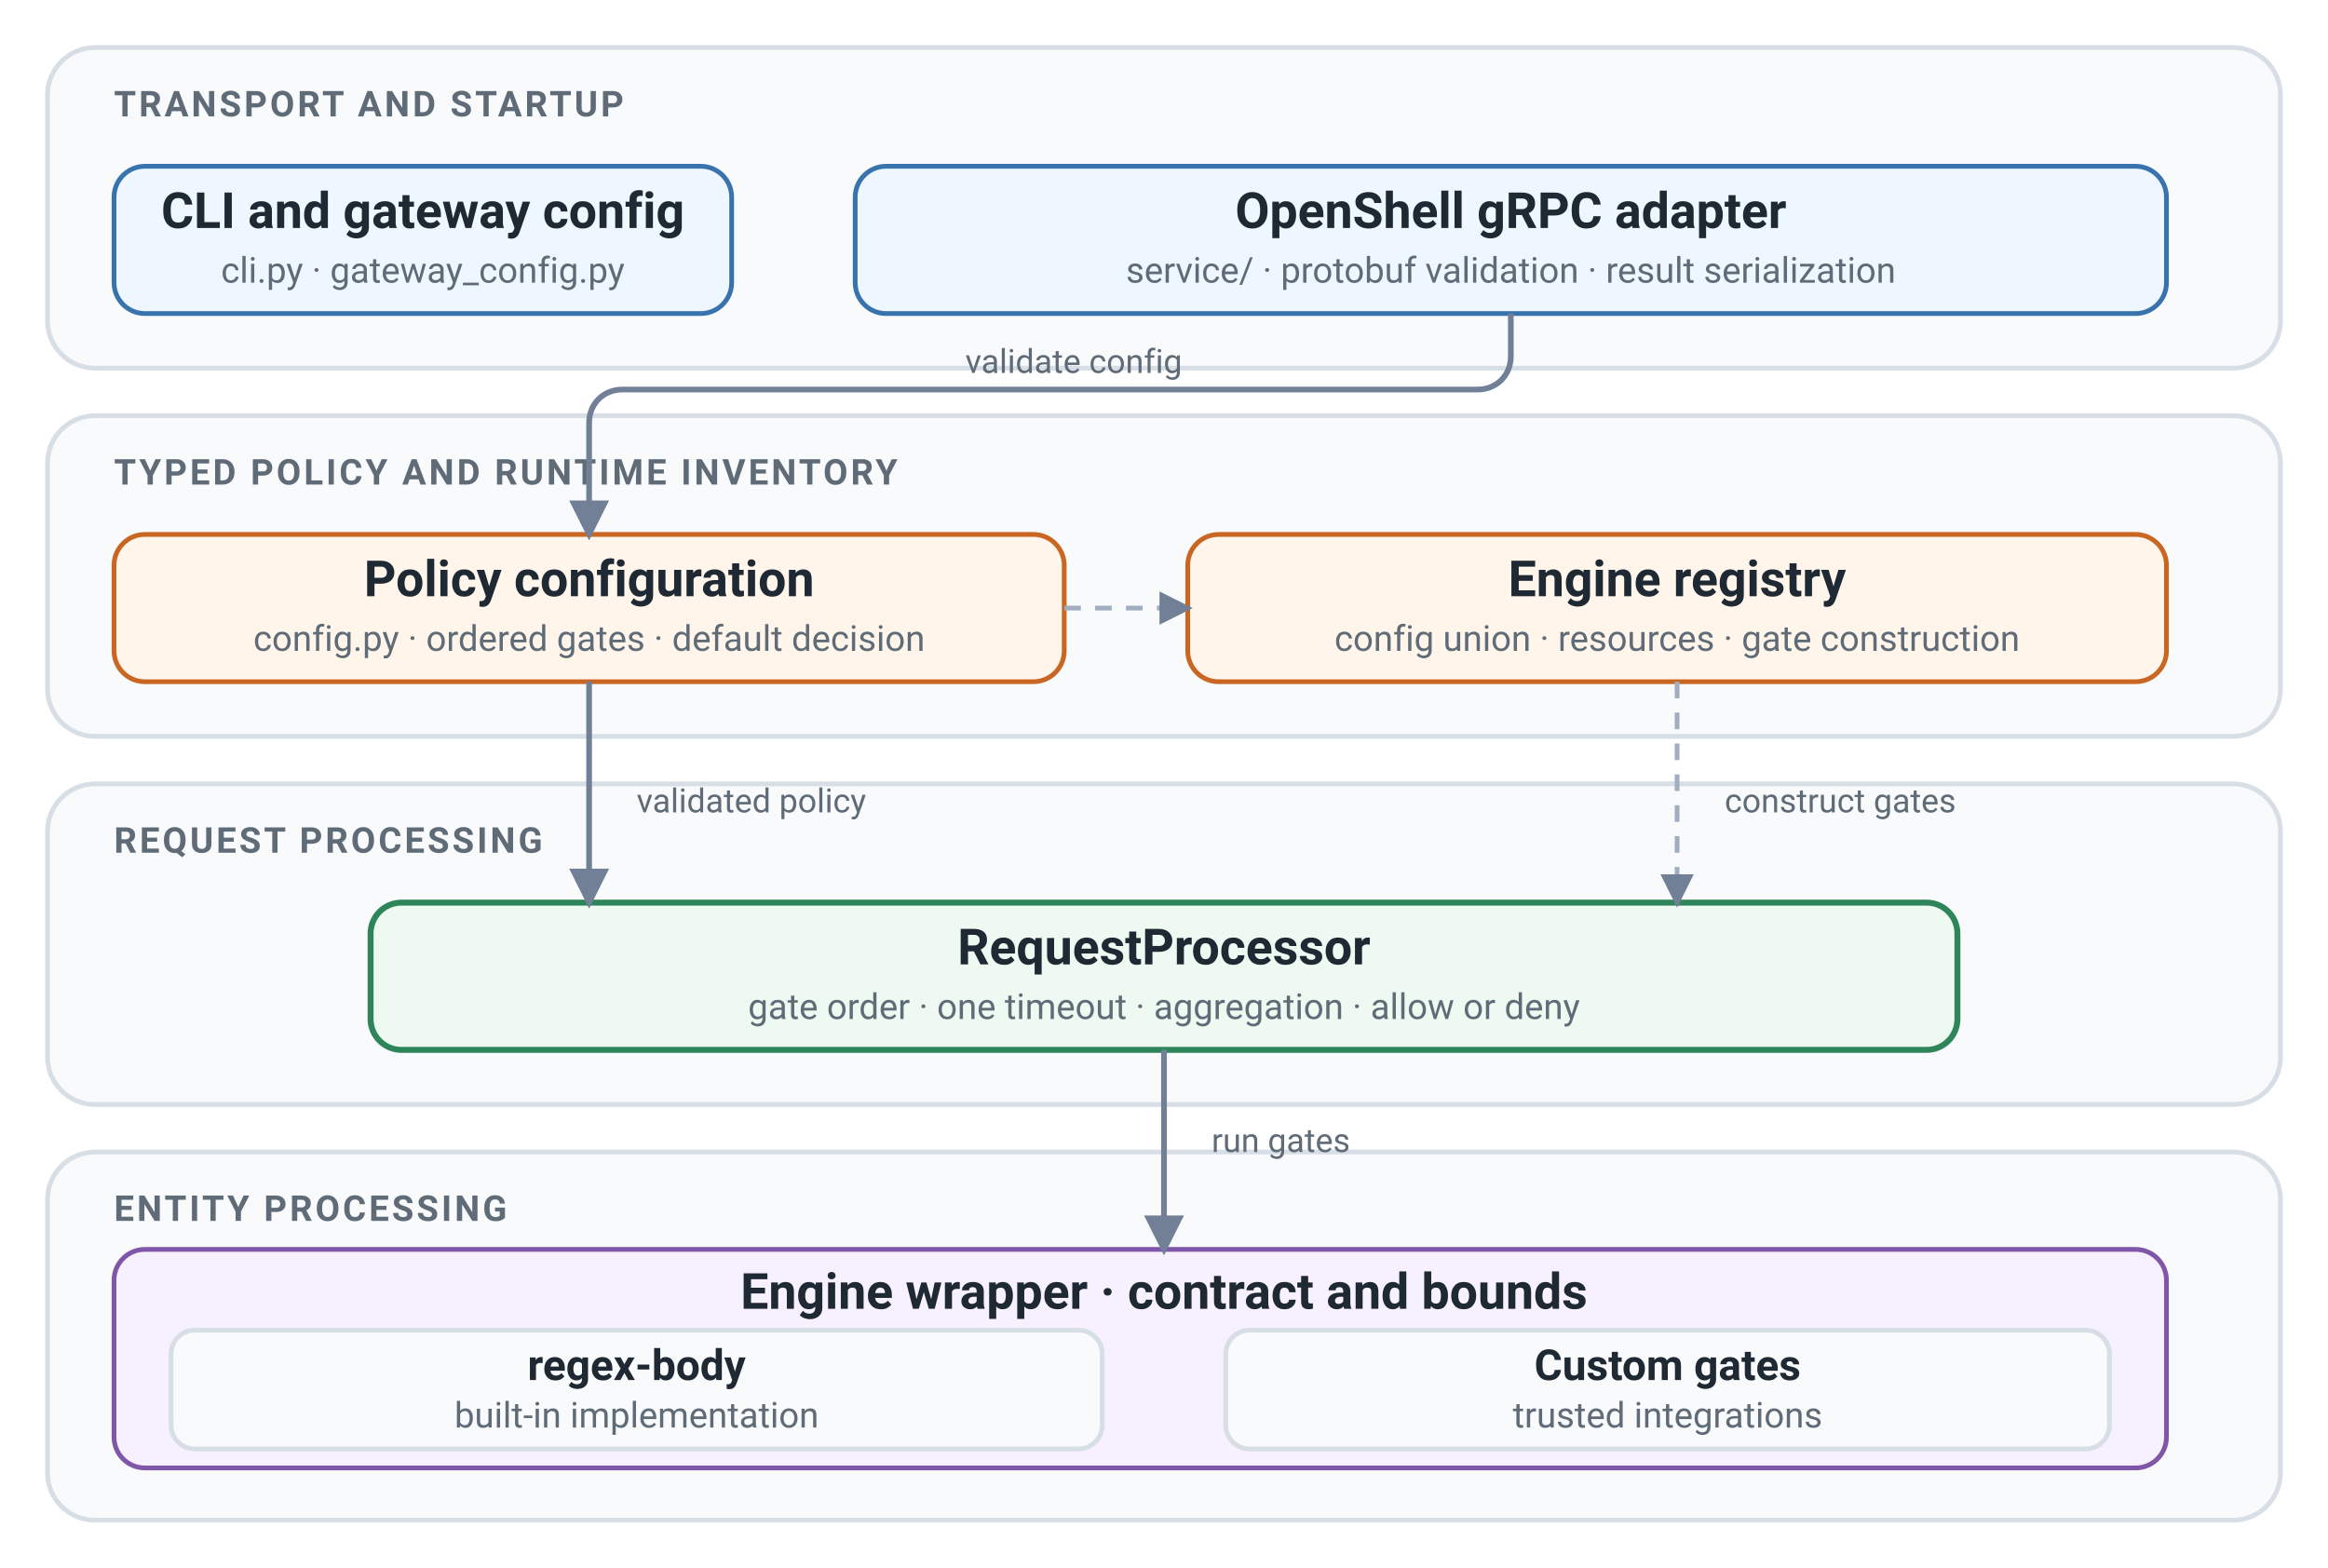
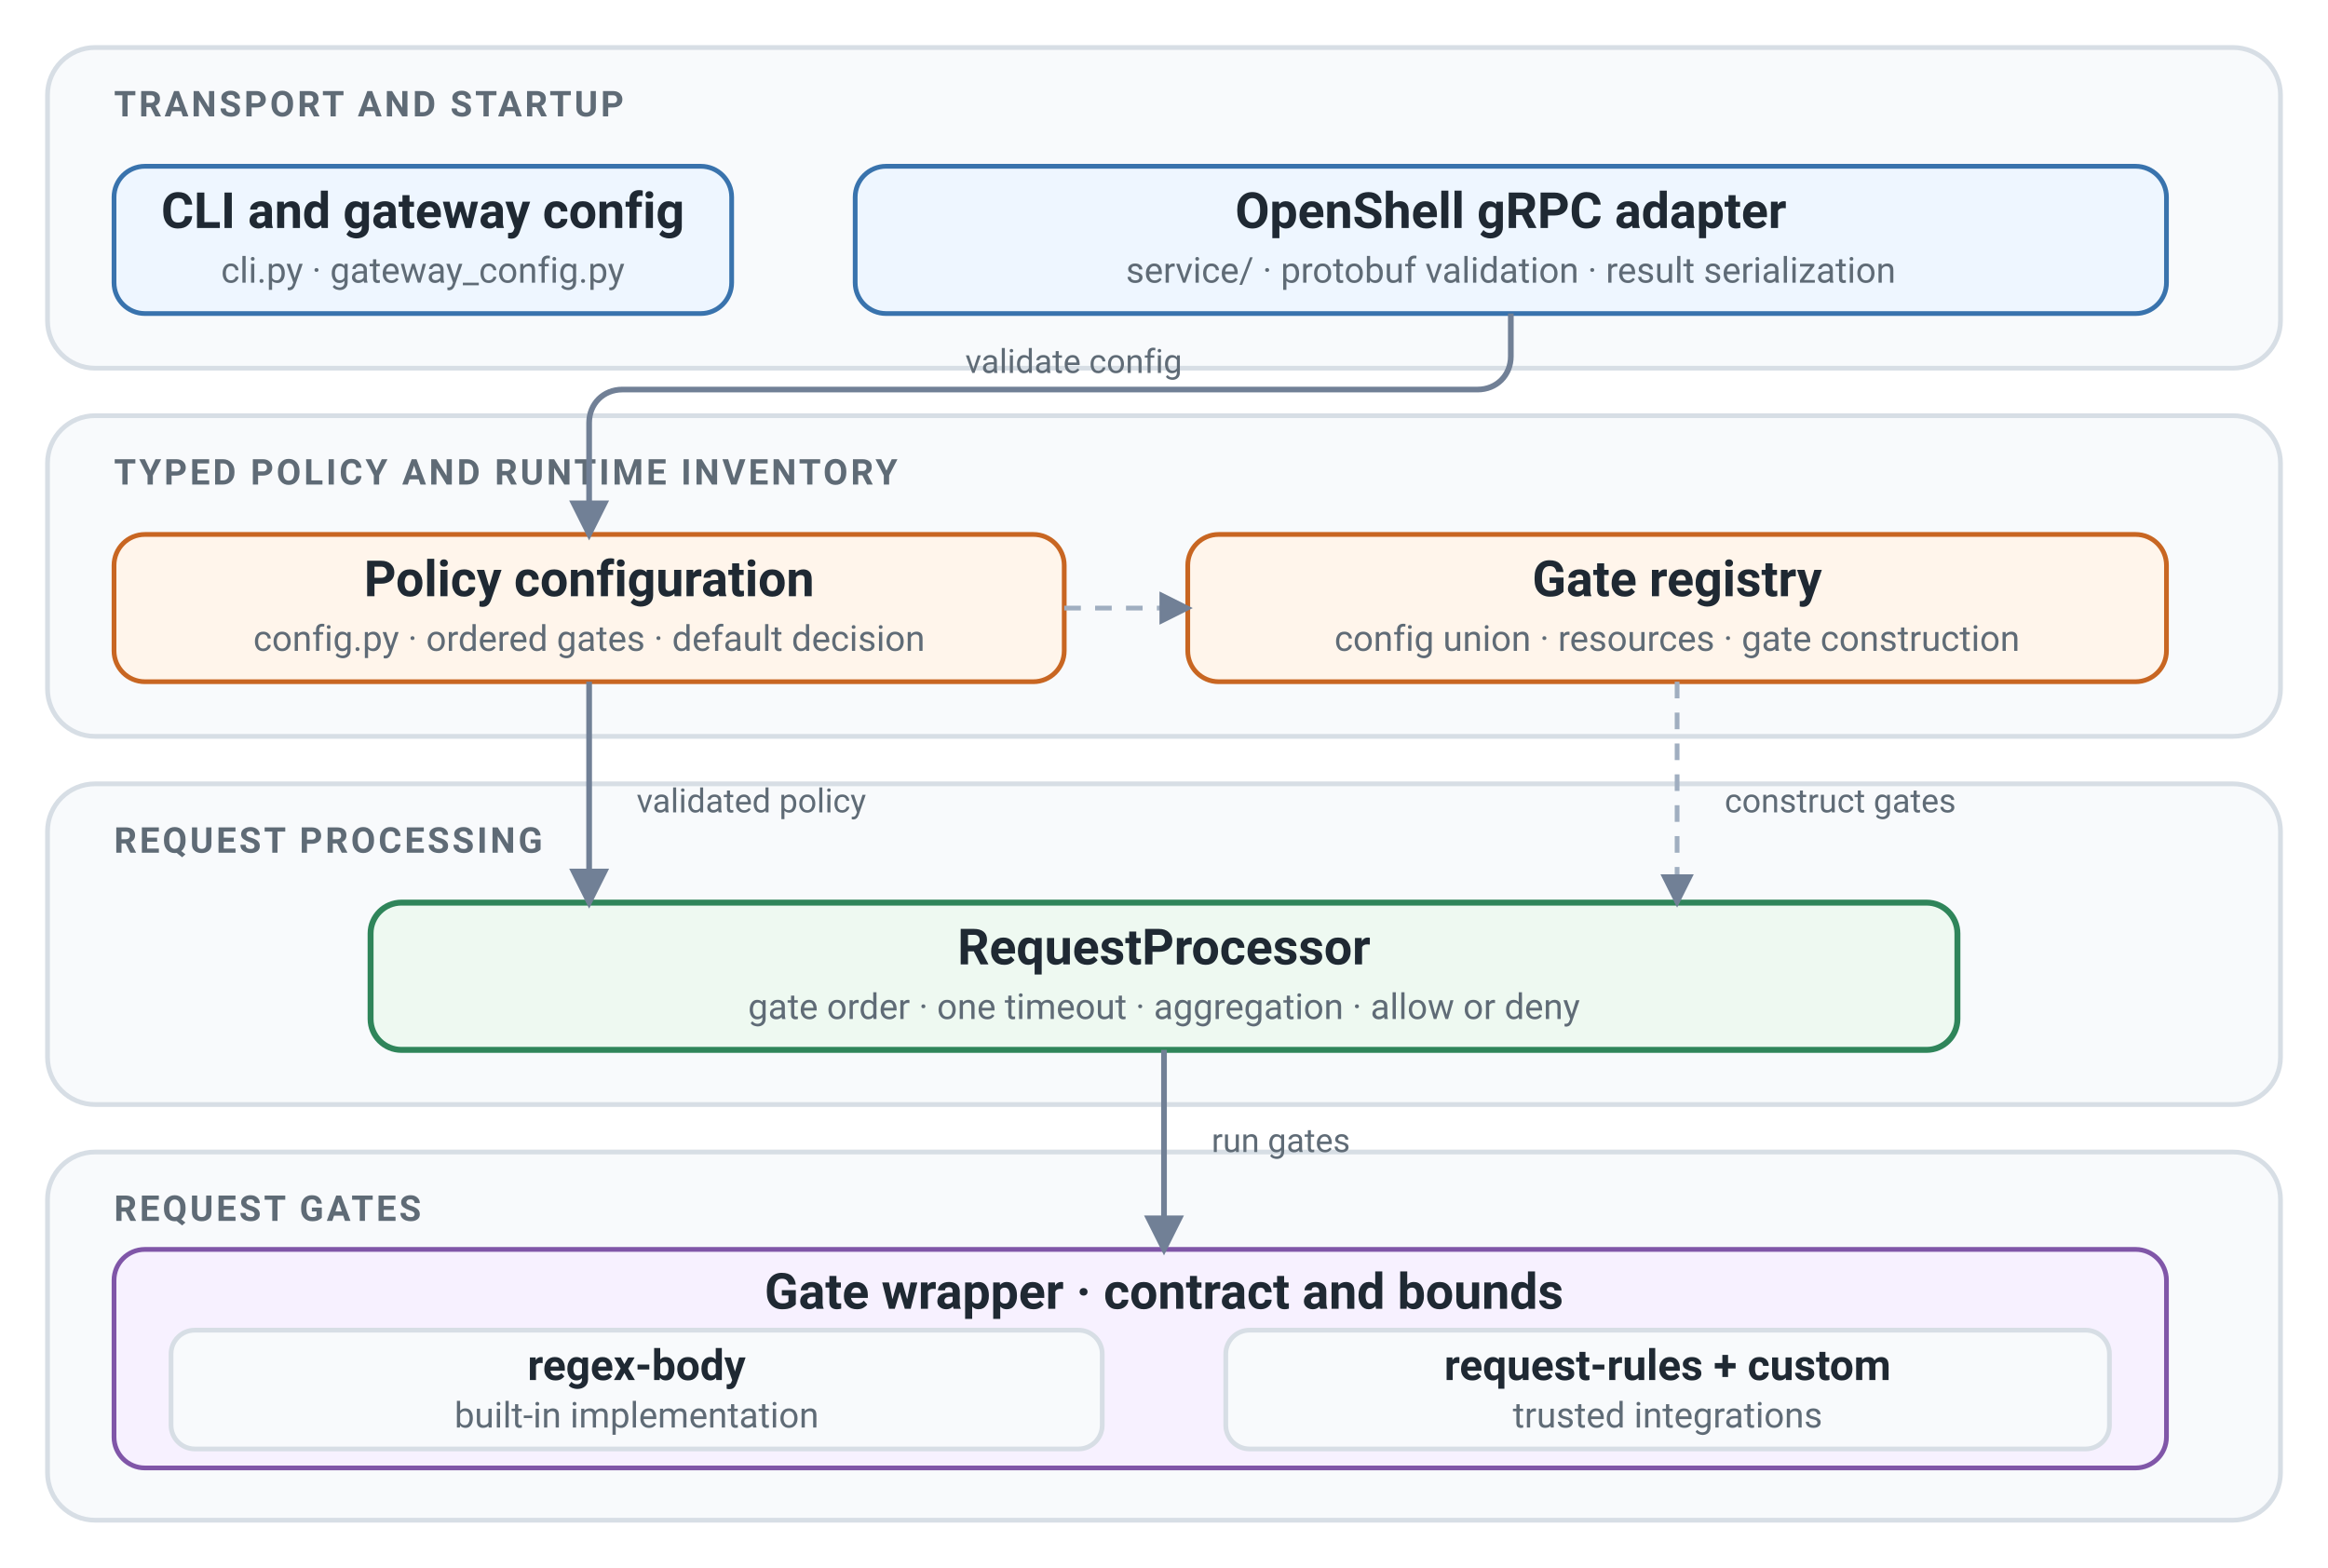
<svg xmlns="http://www.w3.org/2000/svg" viewBox="0 0 980 660" role="img" aria-labelledby="title description">
  <defs>
    <style>
      text{font-family:-apple-system,BlinkMacSystemFont,"Segoe UI",Roboto,Helvetica,Arial,sans-serif;fill:#1f2933}
      .layer{fill:#f8fafc;stroke:#d7dee5;stroke-width:2}
      .transport{fill:#eef6ff;stroke:#3973ad;stroke-width:2}
      .policy{fill:#fff5eb;stroke:#c86622;stroke-width:2}
      .process{fill:#eef9f1;stroke:#2f855a;stroke-width:2.5}
-       .engine{fill:#f7f1ff;stroke:#8056a8;stroke-width:2}
+       .gate{fill:#f7f1ff;stroke:#8056a8;stroke-width:2}
      .layer-label{font-size:15px;font-weight:700;fill:#5f6b76;letter-spacing:.08em}
      .title{font-size:21px;font-weight:700}
      .implementation{font-size:18px;font-weight:700}
      .subtitle{font-size:15px;fill:#5f6b76}
      .arrow{fill:none;stroke:#718096;stroke-width:2.4;marker-end:url(#arrow)}
      .dependency{fill:none;stroke:#a0aec0;stroke-width:2;stroke-dasharray:7 6;marker-end:url(#arrow)}
      .arrow-label{font-size:14px;fill:#5f6b76}
      @media(prefers-color-scheme:dark){
        text{fill:#edf2f7}
        .layer{fill:#141b1f;stroke:#3d4852}
        .transport{fill:#162b3f;stroke:#7db6e8}
        .policy{fill:#3a2819;stroke:#f6ad55}
        .process{fill:#143126;stroke:#68d391}
-         .engine{fill:#2d203a;stroke:#b794d4}
+         .gate{fill:#2d203a;stroke:#b794d4}
        .layer-label,.subtitle,.arrow-label{fill:#aeb8c5}
        .arrow{stroke:#8b98a5}
        .dependency{stroke:#71808e}
      }
    </style>
    <marker id="arrow" viewBox="0 0 10 10" refX="8.5" refY="5" markerWidth="7" markerHeight="7" orient="auto-start-reverse">
      <path d="M0 0 10 5 0 10Z" fill="#718096" />
    </marker>
  </defs>
  <rect x="20" y="20" width="940" height="135" rx="20" class="layer" />
  <text x="48" y="49" class="layer-label">TRANSPORT AND STARTUP</text>
  <rect x="48" y="70" width="260" height="62" rx="13" class="transport" />
  <text x="178" y="96" text-anchor="middle" class="title">CLI and gateway config</text>
  <text x="178" y="119" text-anchor="middle" class="subtitle">cli.py · gateway_config.py</text>
  <rect x="360" y="70" width="552" height="62" rx="13" class="transport" />
  <text x="636" y="96" text-anchor="middle" class="title">OpenShell gRPC adapter</text>
  <text x="636" y="119" text-anchor="middle" class="subtitle">service/ · protobuf validation · result serialization</text>
  <rect x="20" y="175" width="940" height="135" rx="20" class="layer" />
  <text x="48" y="204" class="layer-label">TYPED POLICY AND RUNTIME INVENTORY</text>
  <rect x="48" y="225" width="400" height="62" rx="13" class="policy" />
  <text x="248" y="251" text-anchor="middle" class="title">Policy configuration</text>
  <text x="248" y="274" text-anchor="middle" class="subtitle">config.py · ordered gates · default decision</text>
  <rect x="500" y="225" width="412" height="62" rx="13" class="policy" />
-   <text x="706" y="251" text-anchor="middle" class="title">Engine registry</text>
+   <text x="706" y="251" text-anchor="middle" class="title">Gate registry</text>
  <text x="706" y="274" text-anchor="middle" class="subtitle">config union · resources · gate construction</text>
  <rect x="20" y="330" width="940" height="135" rx="20" class="layer" />
  <text x="48" y="359" class="layer-label">REQUEST PROCESSING</text>
  <rect x="156" y="380" width="668" height="62" rx="13" class="process" />
  <text x="490" y="406" text-anchor="middle" class="title">RequestProcessor</text>
  <text x="490" y="429" text-anchor="middle" class="subtitle">gate order · one timeout · aggregation · allow or deny</text>
  <rect x="20" y="485" width="940" height="155" rx="20" class="layer" />
-   <text x="48" y="514" class="layer-label">ENTITY PROCESSING</text>
-   <rect x="48" y="526" width="864" height="92" rx="13" class="engine" />
-   <text x="490" y="551" text-anchor="middle" class="title">Engine wrapper · contract and bounds</text>
+   <text x="48" y="514" class="layer-label">REQUEST GATES</text>
+   <rect x="48" y="526" width="864" height="92" rx="13" class="gate" />
+   <text x="490" y="551" text-anchor="middle" class="title">Gate wrapper · contract and bounds</text>
  <rect x="72" y="560" width="392" height="50" rx="10" class="layer" />
  <text x="268" y="581" text-anchor="middle" class="implementation">regex-body</text>
  <text x="268" y="601" text-anchor="middle" class="subtitle">built-in implementation</text>
  <rect x="516" y="560" width="372" height="50" rx="10" class="layer" />
-   <text x="702" y="581" text-anchor="middle" class="implementation">Custom gates</text>
+   <text x="702" y="581" text-anchor="middle" class="implementation">request-rules + custom</text>
  <text x="702" y="601" text-anchor="middle" class="subtitle">trusted integrations</text>
  <path d="M636 132v18c0 8-6 14-14 14H262c-8 0-14 6-14 14v47" class="arrow" />
  <text x="452" y="157" text-anchor="middle" class="arrow-label">validate config</text>
  <path d="M248 287v93" class="arrow" />
  <text x="268" y="342" class="arrow-label">validated policy</text>
  <path d="M706 287v93" class="dependency" />
  <text x="726" y="342" class="arrow-label">construct gates</text>
  <text x="510" y="485" class="arrow-label">run gates</text>
  <path d="M448 256h52" class="dependency" />
  <path d="M490 442v84" class="arrow" />
</svg>
